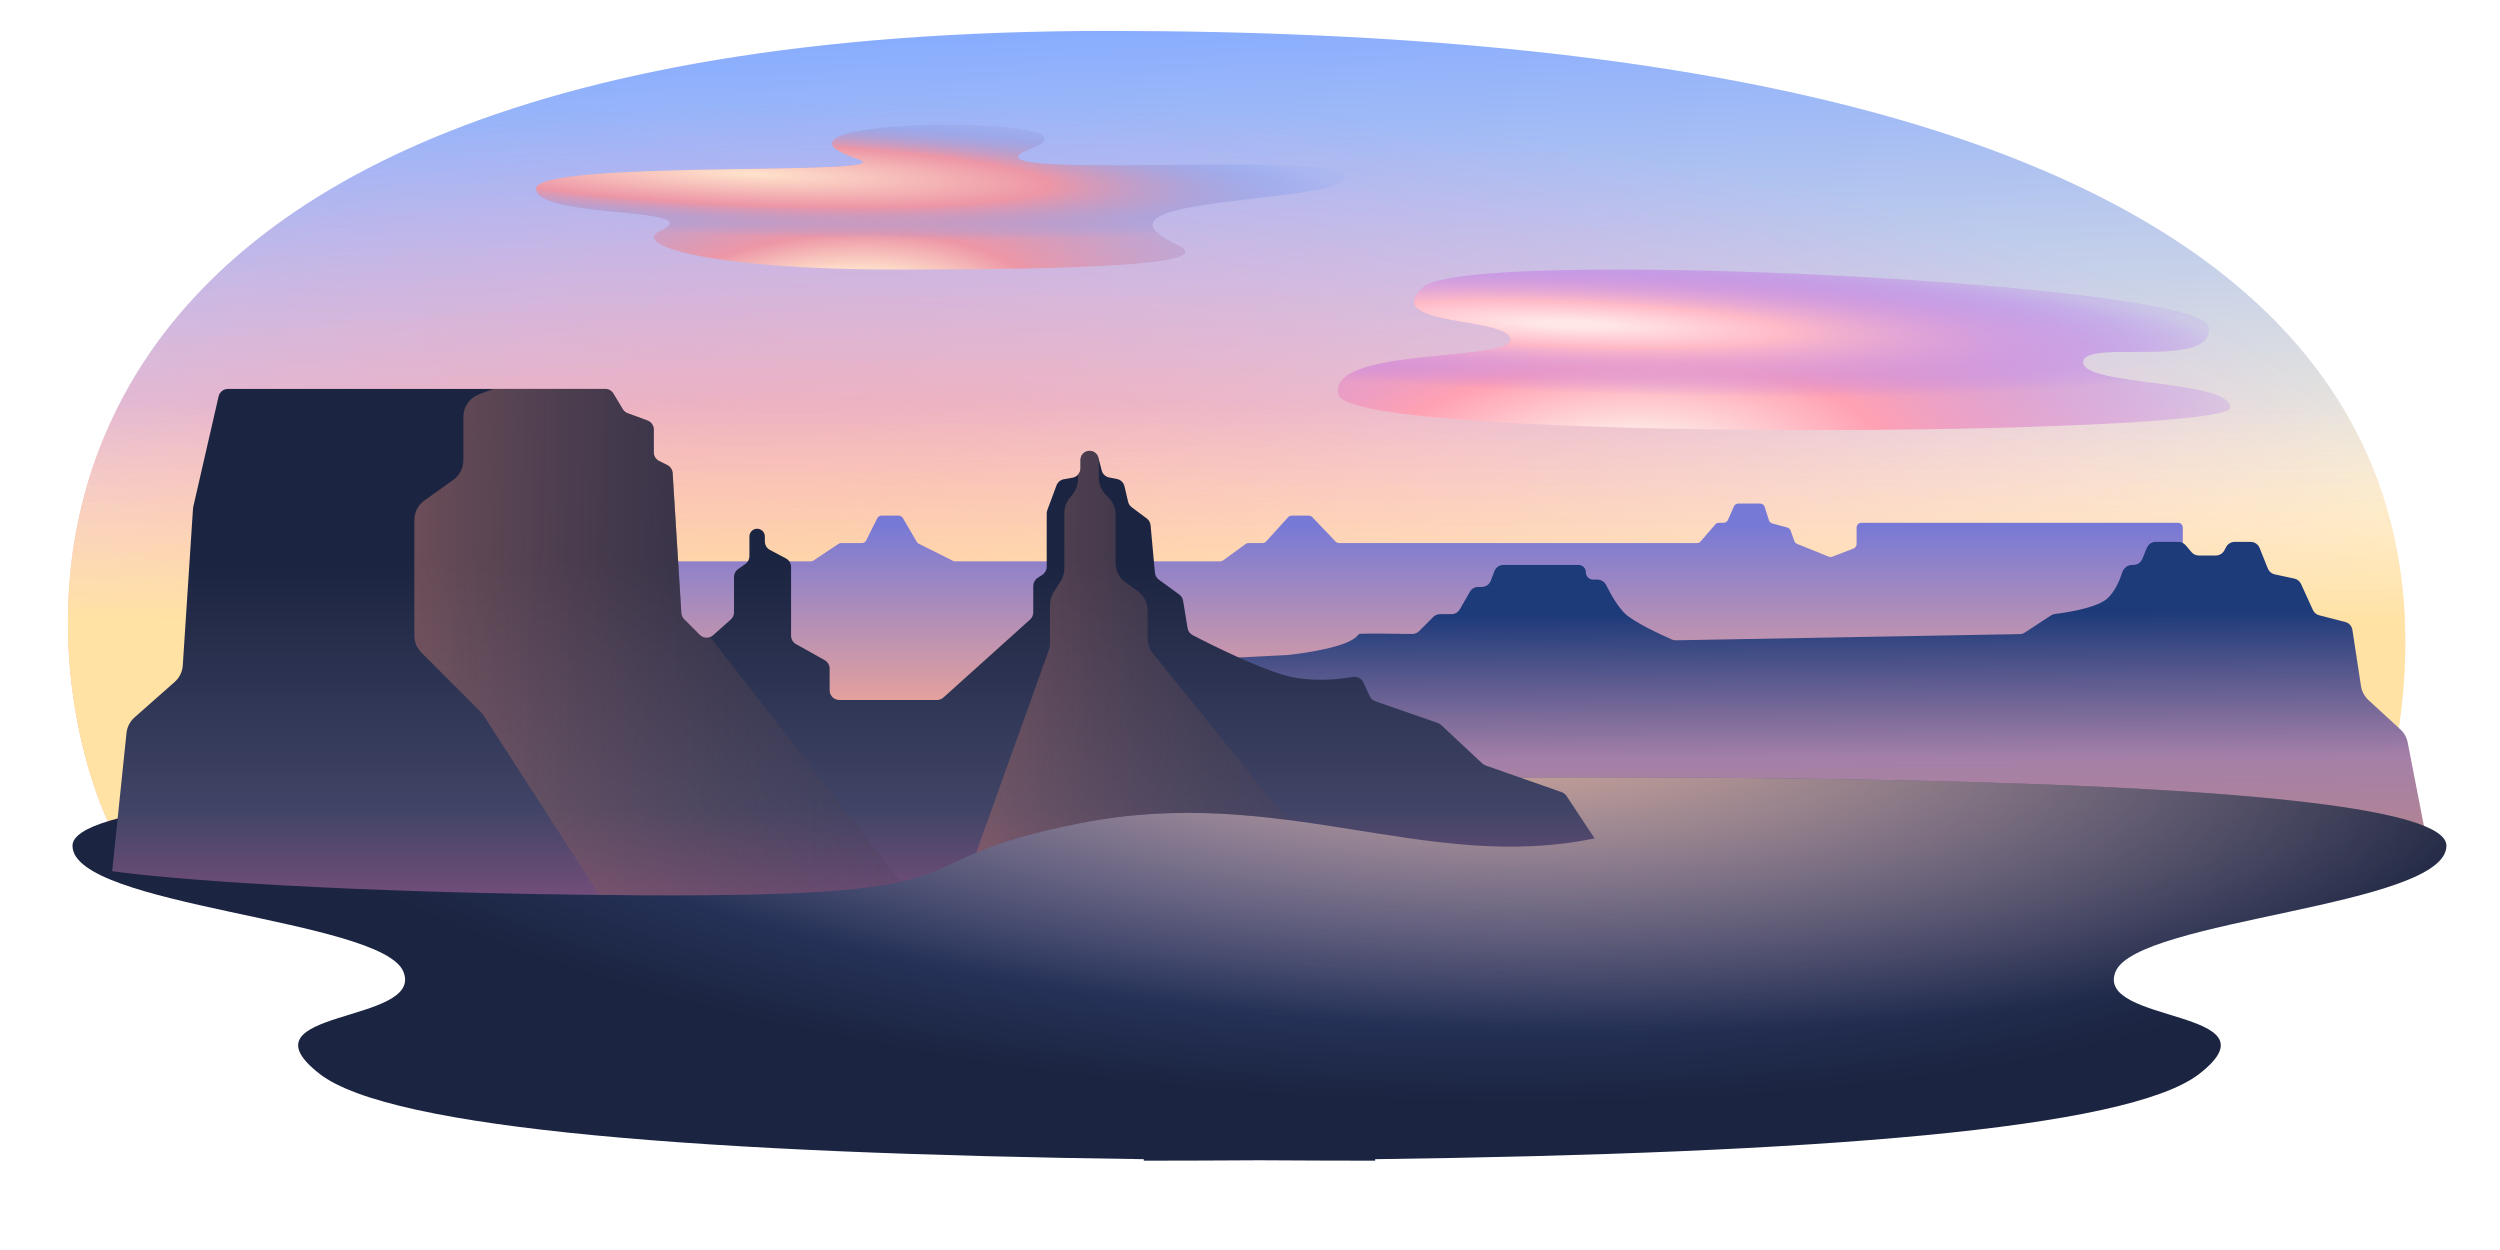
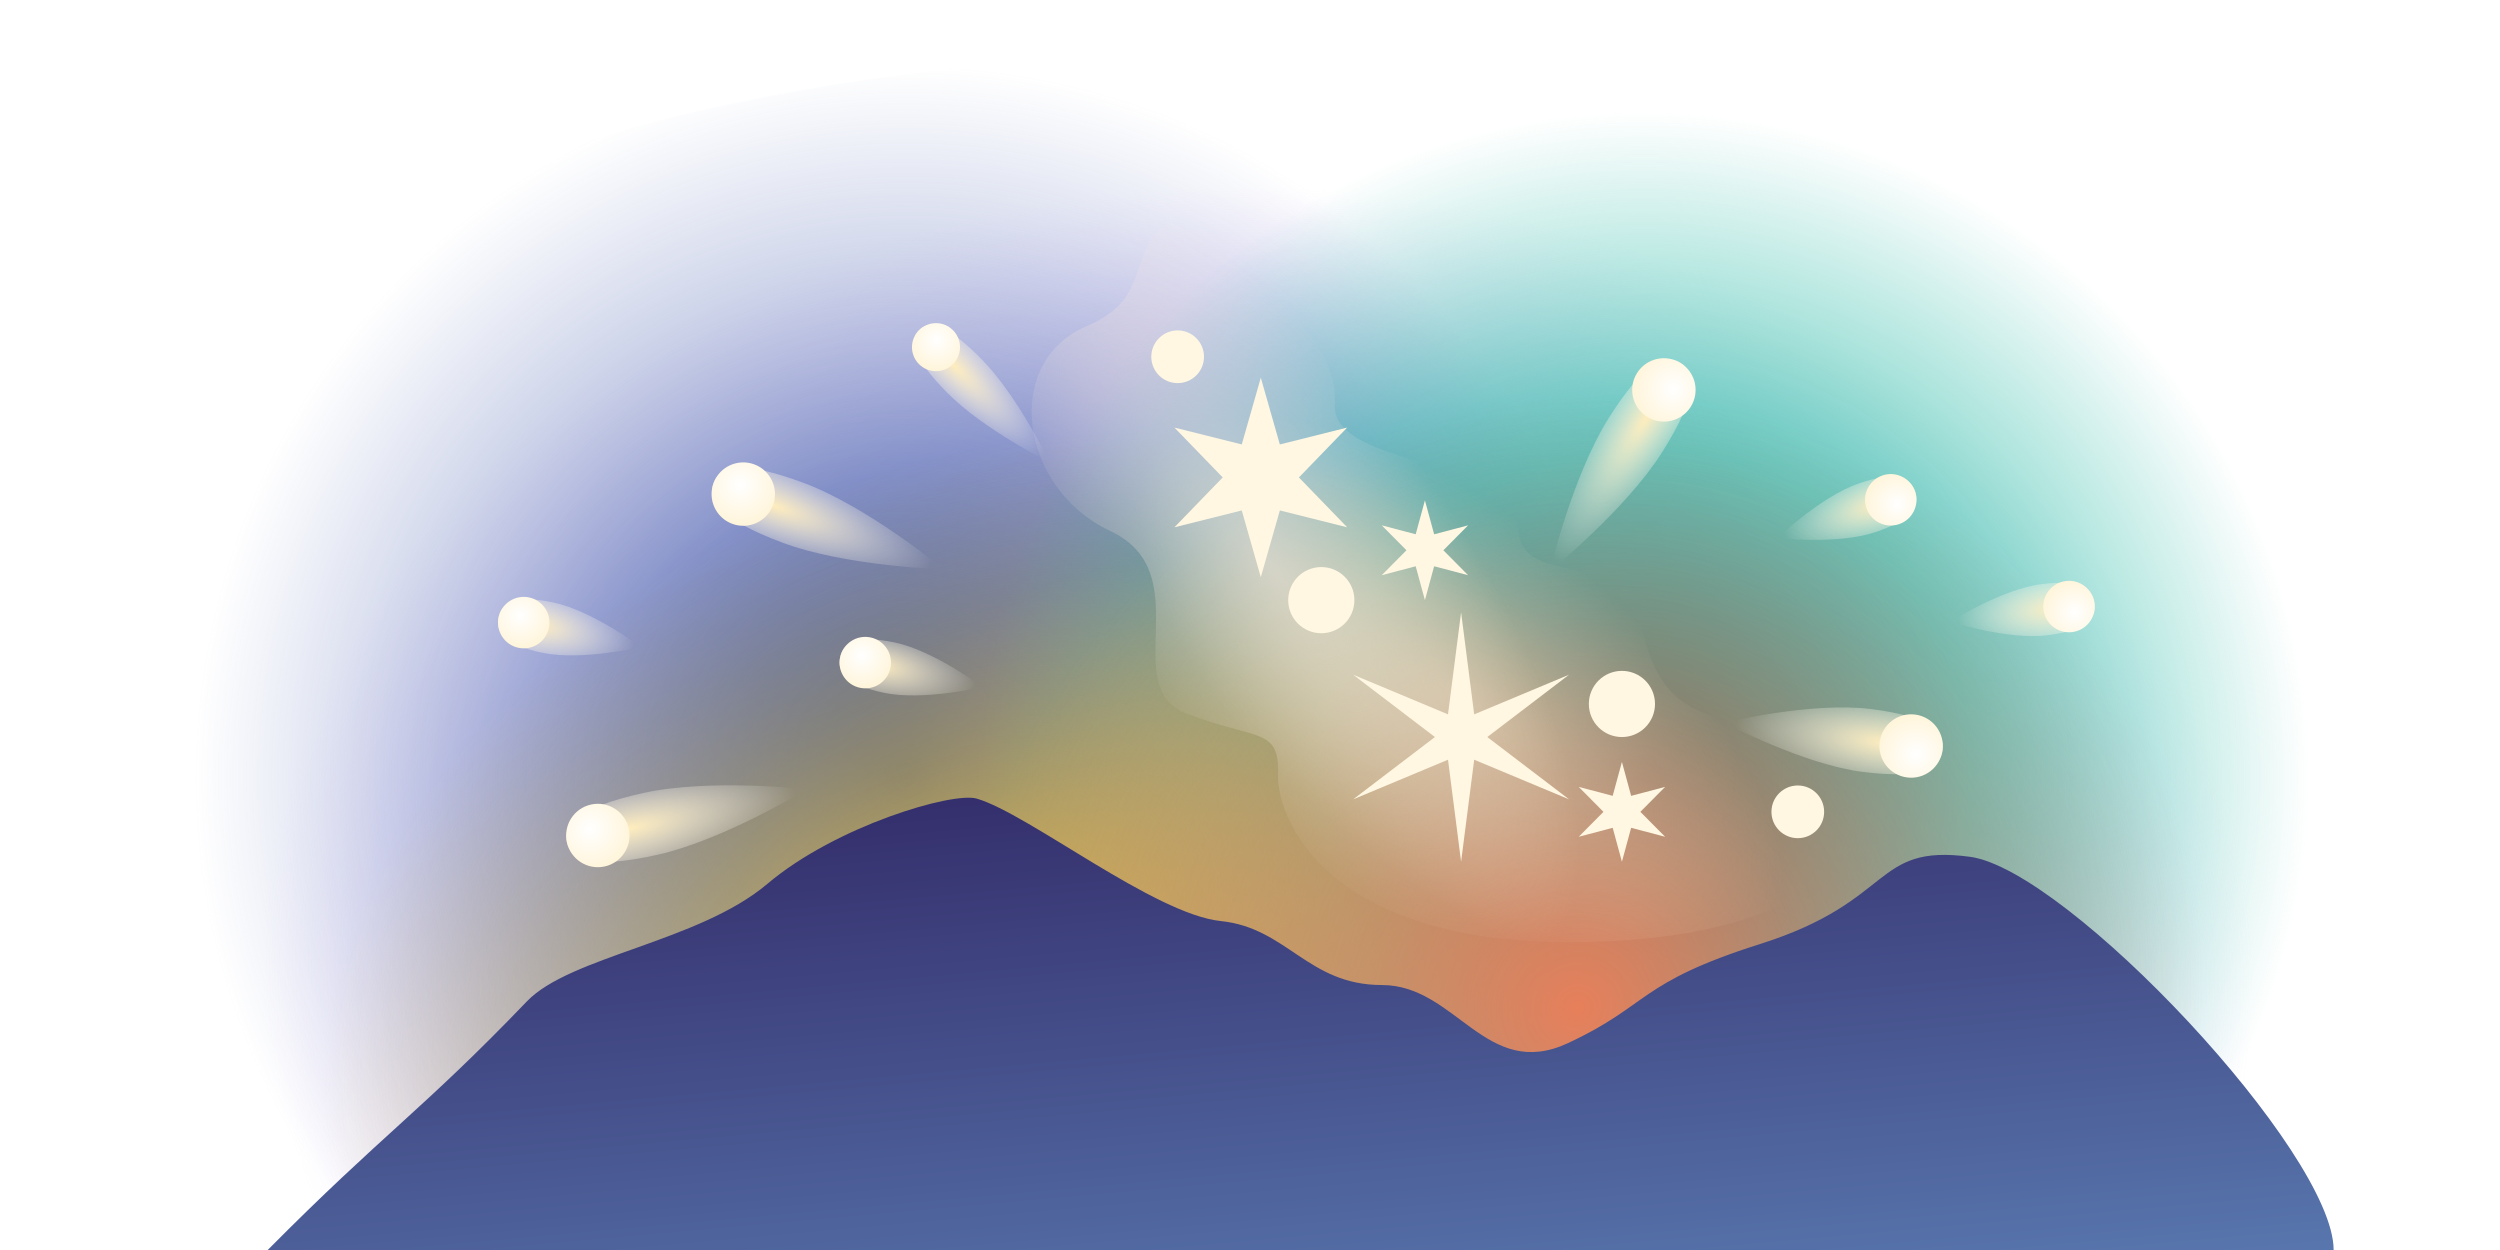
<svg xmlns="http://www.w3.org/2000/svg" viewBox="0 0 240 120" fill="none">
-   <path d="M106.32 2.968C-8.655 2.968 3.089 66.63 11.538 81.197L229.903 72.255C235.438 41.955 221.294 2.968 106.32 2.968Z" fill="url(#paint0_linear_10483_33411)" />
-   <path d="M106.32 2.968C-8.655 2.968 3.089 66.63 11.538 81.197L229.903 72.255C235.438 41.955 221.294 2.968 106.32 2.968Z" fill="url(#paint1_radial_10483_33411)" />
-   <path d="M106.32 2.968C-8.655 2.968 3.089 66.63 11.538 81.197L229.903 72.255C235.438 41.955 221.294 2.968 106.32 2.968Z" fill="url(#paint2_linear_10483_33411)" />
-   <path d="M51.462 18.154C51.27 15.275 87.406 16.957 82.361 15.275C70.109 11.189 107.605 10.934 98.994 14.254C90.382 17.573 128.944 14.27 129.136 16.957C129.328 19.644 102.663 18.672 113.07 23.528C117.189 25.45 103.454 25.878 85.882 25.878C68.31 25.878 60.483 23.528 63.362 22.184C68.407 19.83 51.654 21.033 51.462 18.154Z" fill="url(#paint3_radial_10483_33411)" />
-   <path d="M51.462 18.154C51.27 15.275 87.406 16.957 82.361 15.275C70.109 11.189 107.605 10.934 98.994 14.254C90.382 17.573 128.944 14.27 129.136 16.957C129.328 19.644 102.663 18.672 113.07 23.528C117.189 25.45 103.454 25.878 85.882 25.878C68.31 25.878 60.483 23.528 63.362 22.184C68.407 19.83 51.654 21.033 51.462 18.154Z" fill="url(#paint4_radial_10483_33411)" />
-   <path d="M212.031 31.359C211.339 27.129 141.114 23.717 136.682 27.538C132.249 31.359 144.852 30.403 144.99 32.586C145.129 34.77 127.262 33.269 128.509 37.908C129.755 42.547 214.107 41.865 214.107 39.136C214.107 36.407 199.979 37.089 199.979 34.77C199.979 32.45 212.722 35.588 212.031 31.359Z" fill="url(#paint5_radial_10483_33411)" />
-   <path d="M212.031 31.359C211.339 27.129 141.114 23.717 136.682 27.538C132.249 31.359 144.852 30.403 144.99 32.586C145.129 34.77 127.262 33.269 128.509 37.908C129.755 42.547 214.107 41.865 214.107 39.136C214.107 36.407 199.979 37.089 199.979 34.77C199.979 32.45 212.722 35.588 212.031 31.359Z" fill="url(#paint6_radial_10483_33411)" />
-   <path d="M77.835 53.891H54.936C54.681 53.891 54.474 54.098 54.474 54.353V71.658H209.549V50.648C209.549 50.393 209.342 50.187 209.087 50.187H178.695C178.44 50.187 178.233 50.393 178.233 50.648V52.23C178.233 52.422 178.115 52.593 177.937 52.661L175.894 53.442C175.785 53.484 175.665 53.483 175.556 53.439L172.522 52.212C172.4 52.162 172.305 52.064 172.26 51.94L171.896 50.93C171.844 50.788 171.727 50.68 171.581 50.641L170.138 50.252C169.987 50.211 169.867 50.096 169.819 49.947L169.408 48.663C169.347 48.472 169.169 48.342 168.968 48.342H166.876C166.693 48.342 166.527 48.45 166.454 48.618L165.885 49.911C165.811 50.079 165.645 50.187 165.462 50.187H165.016C164.881 50.187 164.754 50.245 164.666 50.347L163.266 51.974C163.178 52.076 163.051 52.134 162.916 52.134H128.551C128.425 52.134 128.305 52.083 128.218 51.991L125.975 49.642C125.888 49.55 125.767 49.499 125.641 49.499H124.007C123.877 49.499 123.753 49.554 123.665 49.65L121.544 51.983C121.457 52.079 121.333 52.134 121.203 52.134H119.854C119.757 52.134 119.662 52.165 119.583 52.223L117.409 53.803C117.331 53.861 117.236 53.891 117.138 53.891H91.7C91.629 53.891 91.558 53.875 91.494 53.843L88.2 52.196C88.12 52.156 88.053 52.093 88.008 52.016L86.674 49.728C86.591 49.586 86.439 49.499 86.275 49.499H84.629C84.454 49.499 84.294 49.598 84.216 49.754L83.153 51.879C83.075 52.035 82.915 52.134 82.741 52.134H80.75C80.659 52.134 80.57 52.161 80.494 52.212L78.091 53.814C78.015 53.864 77.926 53.891 77.835 53.891Z" fill="url(#paint7_linear_10483_33411)" />
-   <path d="M123.585 62.88L110.686 63.539C110.195 63.564 109.81 63.969 109.81 64.461L109.809 79.537H232.745L231.139 71.281C231.045 70.797 230.799 70.356 230.436 70.023L227.375 67.208C226.988 66.853 226.735 66.377 226.655 65.859L225.83 60.466C225.774 60.101 225.505 59.804 225.147 59.712L222.646 59.069C222.376 58.999 222.151 58.811 222.036 58.557L220.902 56.064C220.781 55.798 220.541 55.605 220.256 55.543L218.376 55.141C218.075 55.076 217.826 54.866 217.712 54.581L216.92 52.601C216.78 52.251 216.441 52.021 216.063 52.021H214.525C214.185 52.021 213.873 52.208 213.712 52.507L213.531 52.843C213.37 53.142 213.058 53.328 212.718 53.328H211.084C210.812 53.328 210.555 53.209 210.379 53.001L209.826 52.348C209.651 52.141 209.393 52.021 209.122 52.021H206.952C206.577 52.021 206.24 52.248 206.098 52.595L205.662 53.66C205.52 54.007 205.183 54.233 204.808 54.233H204.683C204.24 54.233 203.861 54.549 203.727 54.972C203.477 55.761 203.015 56.804 202.311 57.45C201.396 58.289 198.724 58.772 197.306 58.934C197.159 58.951 197.017 59.001 196.893 59.083L194.389 60.723C194.244 60.818 194.074 60.87 193.9 60.874L160.883 61.469C160.753 61.471 160.624 61.446 160.504 61.394C159.266 60.853 156.902 59.724 156.06 58.959C155.348 58.311 154.632 57.056 154.204 56.189C154.042 55.859 153.711 55.641 153.344 55.641H152.943C152.555 55.641 152.24 55.326 152.24 54.937C152.24 54.548 151.925 54.233 151.536 54.233H144.329C143.946 54.233 143.603 54.47 143.467 54.828L143.115 55.75C142.979 56.108 142.636 56.344 142.253 56.344H141.914C141.584 56.344 141.279 56.521 141.114 56.806L140.139 58.497C139.974 58.783 139.669 58.959 139.34 58.959H138.244C137.999 58.959 137.765 59.056 137.591 59.229L136.229 60.591C136.052 60.769 135.81 60.866 135.56 60.862C133.885 60.833 131.218 60.802 130.567 60.847C130.468 60.854 130.402 60.916 130.342 60.995C129.541 62.046 125.552 62.686 123.585 62.88Z" fill="url(#paint8_linear_10483_33411)" />
-   <path d="M120.906 74.904C151.512 74.415 234.857 73.76 234.857 81.191C234.852 87.049 205.192 88.212 203.095 93.271C201.004 98.328 219.166 96.843 211.131 103.092C204.251 108.441 174.08 110.731 132.012 111.282V111.426C128.24 111.426 124.535 111.407 120.906 111.386C117.278 111.407 113.574 111.426 109.805 111.426V111.282C67.736 110.731 37.566 108.441 30.685 103.092C22.651 96.843 40.813 98.328 38.721 93.271C36.625 88.212 6.965 87.049 6.959 81.191C6.959 73.76 90.296 74.415 120.906 74.904Z" fill="url(#paint9_radial_10483_33411)" />
-   <path d="M120.906 74.904C151.512 74.415 234.857 73.76 234.857 81.191C234.852 87.049 205.192 88.212 203.095 93.271C201.004 98.328 219.166 96.843 211.131 103.092C204.251 108.441 174.08 110.731 132.012 111.282V111.426C128.24 111.426 124.535 111.407 120.906 111.386C117.278 111.407 113.574 111.426 109.805 111.426V111.282C67.736 110.731 37.566 108.441 30.685 103.092C22.651 96.843 40.813 98.328 38.721 93.271C36.625 88.212 6.965 87.049 6.959 81.191C6.959 73.76 90.296 74.415 120.906 74.904Z" fill="url(#paint10_radial_10483_33411)" />
-   <path d="M58.095 37.335H21.886C21.456 37.335 21.083 37.632 20.986 38.052L18.576 48.557C18.548 48.677 18.53 48.8 18.522 48.923L17.546 63.884C17.507 64.492 17.228 65.06 16.771 65.464L12.912 68.874C12.478 69.257 12.204 69.789 12.144 70.365L10.768 83.633C15.595 84.333 32.471 85.775 61.354 85.942C97.457 86.152 84.443 82.794 103.725 79.016C123.007 75.237 136.918 83.843 153.081 80.485L150.383 76.409C150.272 76.242 150.109 76.115 149.919 76.048L142.623 73.488C142.502 73.446 142.392 73.379 142.298 73.291L138.356 69.603C138.262 69.515 138.15 69.448 138.028 69.405L132.039 67.325C131.802 67.243 131.609 67.068 131.504 66.84L130.898 65.528C130.712 65.125 130.267 64.913 129.83 64.99C128.289 65.263 125.643 65.476 123.351 64.834C120.798 64.119 116.612 62.079 114.486 60.967C114.231 60.833 114.055 60.587 114.008 60.303L113.579 57.675C113.54 57.435 113.409 57.221 113.213 57.078L111.248 55.645C111.034 55.489 110.898 55.248 110.873 54.983L110.456 50.428C110.432 50.167 110.298 49.929 110.089 49.773L108.645 48.695C108.47 48.565 108.348 48.378 108.298 48.167L107.948 46.678C107.865 46.325 107.583 46.054 107.227 45.984L106.478 45.836C106.13 45.767 105.852 45.506 105.763 45.162L105.445 43.935C105.345 43.549 104.997 43.28 104.599 43.28C104.116 43.28 103.725 43.672 103.725 44.154V44.95C103.725 45.398 103.404 45.781 102.963 45.859L102.131 46.006C101.809 46.063 101.541 46.287 101.427 46.594L100.542 48.974C100.503 49.077 100.484 49.186 100.484 49.296V54.407C100.484 54.718 100.327 55.008 100.067 55.179L99.61 55.478C99.35 55.648 99.193 55.939 99.193 56.25V58.789C99.193 59.05 99.082 59.3 98.888 59.475L90.571 66.96C90.402 67.112 90.182 67.197 89.954 67.197H80.569C80.059 67.197 79.646 66.783 79.646 66.274V64.184C79.646 63.849 79.465 63.541 79.174 63.378L76.415 61.834C76.124 61.67 75.943 61.362 75.943 61.028V54.425C75.943 54.083 75.754 53.769 75.452 53.609L73.917 52.796C73.615 52.636 73.426 52.322 73.426 51.98V51.499C73.426 51.09 73.094 50.759 72.686 50.759C72.277 50.759 71.945 51.09 71.945 51.499V53.388C71.945 53.689 71.798 53.972 71.551 54.144L70.858 54.63C70.611 54.803 70.464 55.085 70.464 55.386V58.785C70.464 59.049 70.351 59.3 70.154 59.475L68.449 60.991C68.084 61.316 67.529 61.3 67.183 60.954L65.676 59.447C65.517 59.288 65.421 59.076 65.408 58.851L64.574 45.418C64.553 45.09 64.359 44.797 64.065 44.65L63.274 44.254C62.961 44.098 62.764 43.778 62.764 43.428V41.237C62.764 40.85 62.523 40.504 62.16 40.37L60.255 39.669C60.058 39.596 59.891 39.458 59.783 39.277L58.886 37.783C58.719 37.505 58.419 37.335 58.095 37.335Z" fill="url(#paint11_linear_10483_33411)" />
-   <path d="M58.093 37.333C58.417 37.333 58.719 37.506 58.886 37.784L59.783 39.276C59.891 39.456 60.059 39.595 60.256 39.668L62.158 40.371C62.521 40.505 62.762 40.85 62.762 41.236V43.427C62.762 43.776 62.959 44.1 63.272 44.256L64.065 44.648C64.359 44.796 64.554 45.091 64.574 45.419L65.408 58.851C65.422 59.075 65.516 59.287 65.674 59.446L67.184 60.956C67.451 61.221 67.839 61.285 68.171 61.154L86.439 84.636C82.52 85.511 75.955 86.028 61.352 85.944C60.053 85.936 58.779 85.906 57.529 85.894L46.415 68.681C46.326 68.544 46.219 68.418 46.104 68.302L40.452 62.646C40.019 62.213 39.776 61.626 39.776 61.014V49.926C39.776 49.181 40.134 48.48 40.74 48.047L43.517 46.064C44.123 45.63 44.486 44.929 44.486 44.184V40.02C44.486 39.058 45.081 38.194 45.982 37.856L47.379 37.333H58.093Z" fill="url(#paint12_linear_10483_33411)" />
-   <path d="M104.598 43.281C104.996 43.281 105.346 43.549 105.446 43.935L105.486 44.088V45.864C105.486 46.465 105.721 47.042 106.14 47.473L106.437 47.779C106.856 48.21 107.09 48.788 107.091 49.388V54.04C107.091 54.787 107.455 55.486 108.064 55.919L109.2 56.726C109.81 57.159 110.174 57.862 110.174 58.61V61.287C110.174 61.815 110.352 62.328 110.683 62.739L123.587 78.712C117.455 77.927 110.968 77.595 103.724 79.014C98.633 80.012 95.796 80.986 93.709 81.867L100.663 62.482C100.753 62.232 100.799 61.968 100.799 61.702V58.087C100.799 57.651 100.922 57.221 101.155 56.852L101.822 55.797C102.055 55.429 102.182 54.999 102.182 54.563V49.253C102.183 48.734 102.357 48.231 102.678 47.824L102.989 47.432C103.311 47.025 103.485 46.518 103.485 45.999V45.562C103.632 45.397 103.724 45.183 103.724 44.949V44.155C103.724 43.673 104.116 43.281 104.598 43.281Z" fill="url(#paint13_linear_10483_33411)" />
+   <path fill-rule="evenodd" clip-rule="evenodd" d="M233.863 110.802L29.4 117.148C-28.469 32.221 44.535 3.59 130.231 4.953C199.692 4.953 251.3 44.021 233.863 110.802Z" fill="url(#paint0_radial_6937_3499)" />
+   <path fill-rule="evenodd" clip-rule="evenodd" d="M233.863 110.802L29.4 117.148C-28.469 32.221 44.535 3.59 130.231 4.953C199.692 4.953 251.3 44.021 233.863 110.802Z" fill="url(#paint1_radial_6937_3499)" />
+   <path fill-rule="evenodd" clip-rule="evenodd" d="M233.863 110.802L29.4 117.148C-28.469 32.221 44.535 3.59 130.231 4.953C199.692 4.953 251.3 44.021 233.863 110.802Z" fill="url(#paint2_radial_6937_3499)" />
+   <path fill-rule="evenodd" clip-rule="evenodd" d="M233.863 110.802L29.4 117.148C-28.469 32.221 44.535 3.59 130.231 4.953C199.692 4.953 251.3 44.021 233.863 110.802Z" fill="url(#paint3_radial_6937_3499)" />
+   <path fill-rule="evenodd" clip-rule="evenodd" d="M233.863 110.802L29.4 117.148C-28.469 32.221 44.535 3.59 130.231 4.953C199.692 4.953 251.3 44.021 233.863 110.802Z" fill="url(#paint4_radial_6937_3499)" />
+   <path d="M145.768 50.076C145.319 57.071 155.758 51.853 157.623 60.3C159.487 68.746 164.023 69.105 172.071 69.91C182.132 70.916 184.417 88.26 156.173 90.254C128.004 92.242 122.55 78.882 122.691 74.344C122.832 69.805 120.694 71.092 113.942 68.516C107.19 65.939 115.224 55.017 106.562 50.962C97.899 46.907 96.121 34.778 104.366 31.281C110.02 28.882 108.405 25.359 111.108 22.288C113.811 19.217 123.275 19.379 122.82 24.909C122.365 30.439 128.528 32.828 128.143 38.817C127.747 44.986 146.152 44.087 145.768 50.076Z" fill="url(#paint5_radial_6937_3499)" />
+   <path d="M145.768 50.076C145.319 57.071 155.758 51.853 157.623 60.3C159.487 68.746 164.023 69.105 172.071 69.91C182.132 70.916 184.417 88.26 156.173 90.254C128.004 92.242 122.55 78.882 122.691 74.344C122.832 69.805 120.694 71.092 113.942 68.516C107.19 65.939 115.224 55.017 106.562 50.962C97.899 46.907 96.121 34.778 104.366 31.281C110.02 28.882 108.405 25.359 111.108 22.288C113.811 19.217 123.275 19.379 122.82 24.909C122.365 30.439 128.528 32.828 128.143 38.817C127.747 44.986 146.152 44.087 145.768 50.076Z" fill="url(#paint6_radial_6937_3499)" />
+   <path d="M121.037 36.26L122.866 42.667L129.329 41.047L124.695 45.834L129.329 50.622L122.866 49.002L121.037 55.409L119.209 49.002L112.745 50.622L117.38 45.834L112.745 41.047L119.209 42.667L121.037 36.26Z" fill="#FFF7E2" />
+   <path d="M140.265 58.785L141.522 68.578L150.631 64.77L142.779 70.755L150.631 76.739L141.522 72.931L140.265 82.724L139.008 72.931L129.899 76.739L137.752 70.755L129.899 64.77L139.008 68.578L140.265 58.785Z" fill="#FFF7E2" />
+   <path d="M136.792 48.038L137.677 51.292L140.938 50.432L138.563 52.826L140.938 55.221L137.677 54.361L136.792 57.615L135.906 54.361L132.645 55.221L135.02 52.826L132.645 50.432L135.906 51.292L136.792 48.038Z" fill="#FFF7E2" />
+   <path d="M155.704 73.147L156.589 76.402L159.851 75.542L157.475 77.936L159.851 80.33L156.589 79.47L155.704 82.725L154.818 79.47L151.557 80.33L153.932 77.936L151.557 75.542L154.818 76.402L155.704 73.147Z" fill="#FFF7E2" />
+   <path d="M158.88 67.58C158.88 69.334 157.458 70.756 155.704 70.756C153.95 70.756 152.528 69.334 152.528 67.58C152.528 65.826 153.95 64.404 155.704 64.404C157.458 64.404 158.88 65.826 158.88 67.58Z" fill="#FFF7E2" />
+   <path d="M175.117 77.936C175.117 79.333 173.985 80.465 172.588 80.465C171.191 80.465 170.059 79.333 170.059 77.936C170.059 76.539 171.191 75.407 172.588 75.407C173.985 75.407 175.117 76.539 175.117 77.936Z" fill="#FFF7E2" />
+   <path d="M115.584 34.25C115.584 35.647 114.452 36.779 113.055 36.779C111.658 36.779 110.525 35.647 110.525 34.25C110.525 32.853 111.658 31.721 113.055 31.721C114.452 31.721 115.584 32.853 115.584 34.25Z" fill="#FFF7E2" />
+   <path d="M130.021 57.615C130.021 59.369 128.599 60.791 126.844 60.791C125.09 60.791 123.668 59.369 123.668 57.615C123.668 55.861 125.09 54.439 126.844 54.439C128.599 54.439 130.021 55.861 130.021 57.615Z" fill="#FFF7E2" />
+   <path d="M90.616 54.661C90.616 54.661 81.202 54.38 75.096 52.089C68.99 49.797 67.913 47.938 68.504 46.364C69.094 44.791 71.129 44.098 77.235 46.389C83.341 48.681 90.616 54.661 90.616 54.661Z" fill="url(#paint7_radial_6937_3499)" />
+   <path d="M74.203 48.503C73.612 50.076 71.858 50.873 70.284 50.283C68.711 49.692 67.913 47.938 68.504 46.364C69.094 44.79 70.849 43.993 72.423 44.584C73.996 45.174 74.793 46.929 74.203 48.503Z" fill="url(#paint8_radial_6937_3499)" />
+   <path d="M100.803 44.426C100.803 44.426 94.419 41.237 90.949 37.719C87.478 34.202 87.329 32.58 88.236 31.686C89.143 30.791 90.762 30.963 94.232 34.481C97.703 37.999 100.803 44.426 100.803 44.426Z" fill="url(#paint9_radial_6937_3499)" />
+   <path d="M91.475 34.969C90.568 35.864 89.108 35.854 88.214 34.947C87.32 34.04 87.329 32.58 88.236 31.686C89.143 30.791 90.603 30.801 91.497 31.708C92.392 32.615 92.382 34.075 91.475 34.969Z" fill="url(#paint10_radial_6937_3499)" />
+   <path d="M148.775 54.843C148.775 54.843 150.947 45.68 154.421 40.16C157.895 34.641 159.933 33.96 161.355 34.856C162.778 35.751 163.046 37.883 159.572 43.402C156.098 48.922 148.775 54.843 148.775 54.843Z" fill="url(#paint11_radial_6937_3499)" />
+   <path d="M158.113 40.007C156.69 39.112 156.263 37.233 157.158 35.81C158.054 34.388 159.933 33.96 161.355 34.856C162.778 35.751 163.205 37.63 162.31 39.053C161.415 40.475 159.536 40.903 158.113 40.007Z" fill="url(#paint12_radial_6937_3499)" />
+   <path d="M165.551 69.378C165.551 69.378 173.829 67.346 179.611 68.068C185.393 68.79 186.697 70.326 186.488 71.994C186.28 73.662 184.638 74.83 178.856 74.108C173.075 73.385 165.551 69.378 165.551 69.378Z" fill="url(#paint13_radial_6937_3499)" />
+   <path d="M180.448 71.24C180.657 69.572 182.178 68.389 183.846 68.597C185.513 68.805 186.697 70.326 186.488 71.994C186.28 73.662 184.759 74.846 183.091 74.637C181.423 74.429 180.24 72.908 180.448 71.24Z" fill="url(#paint14_radial_6937_3499)" />
+   <path d="M77.481 75.767C77.481 75.767 69.436 80.663 63.068 82.07C56.7 83.478 54.784 82.506 54.421 80.865C54.058 79.224 55.386 77.535 61.754 76.127C68.122 74.719 77.481 75.767 77.481 75.767Z" fill="url(#paint15_radial_6937_3499)" />
+   <path d="M60.365 79.551C60.727 81.192 59.691 82.817 58.05 83.18C56.408 83.543 54.784 82.506 54.421 80.865C54.058 79.224 55.095 77.599 56.736 77.236C58.377 76.874 60.002 77.91 60.365 79.551Z" fill="url(#paint16_radial_6937_3499)" />
+   <path d="M94.313 65.955C94.313 65.955 88.653 67.299 84.879 66.513C81.105 65.726 80.37 64.443 80.648 63.108C80.926 61.772 82.113 60.89 85.887 61.676C89.66 62.462 94.313 65.955 94.313 65.955Z" fill="url(#paint17_radial_6937_3499)" />
+   <path d="M85.485 64.116C85.206 65.451 83.898 66.308 82.562 66.03C81.227 65.752 80.37 64.443 80.648 63.108C80.926 61.772 82.235 60.915 83.57 61.193C84.906 61.472 85.763 62.78 85.485 64.116Z" fill="url(#paint18_radial_6937_3499)" />
+   <path d="M61.526 62.114C61.526 62.114 55.865 63.458 52.092 62.671C48.318 61.885 47.583 60.602 47.861 59.267C48.139 57.931 49.326 57.048 53.1 57.835C56.873 58.621 61.526 62.114 61.526 62.114Z" fill="url(#paint19_radial_6937_3499)" />
+   <path d="M52.697 60.274C52.419 61.61 51.111 62.467 49.775 62.189C48.44 61.91 47.583 60.602 47.861 59.267C48.139 57.931 49.447 57.074 50.783 57.352C52.119 57.63 52.976 58.939 52.697 60.274Z" fill="url(#paint20_radial_6937_3499)" />
+   <path d="M187.231 59.685C187.231 59.685 192.143 56.568 195.967 56.079C199.79 55.591 200.904 56.563 201.077 57.917C201.25 59.27 200.416 60.492 196.593 60.98C192.769 61.468 187.231 59.685 187.231 59.685Z" fill="url(#paint21_radial_6937_3499)" />
+   <path d="M196.176 58.543C196.004 57.189 196.961 55.952 198.314 55.779C199.667 55.607 200.904 56.563 201.077 57.917C201.25 59.27 200.293 60.507 198.94 60.68C197.586 60.853 196.349 59.896 196.176 58.543Z" fill="url(#paint22_radial_6937_3499)" />
+   <path d="M170.629 51.657C170.629 51.657 174.829 47.631 178.481 46.398C182.133 45.164 183.417 45.898 183.854 47.19C184.29 48.483 183.714 49.845 180.062 51.078C176.41 52.312 170.629 51.657 170.629 51.657Z" fill="url(#paint23_radial_6937_3499)" />
+   <path d="M179.173 48.771C178.736 47.479 179.43 46.077 180.723 45.641C182.015 45.204 183.417 45.898 183.854 47.19C184.29 48.483 183.596 49.885 182.304 50.321C181.011 50.758 179.609 50.064 179.173 48.771Z" fill="url(#paint24_radial_6937_3499)" />
+   <path d="M25.698 120H224.029C224.029 110.669 198.487 83.498 189.103 82.25C179.718 81.002 182.003 86.502 168.985 90.62C157.198 94.348 158.373 96.493 150.515 100.145C142.658 103.797 139.789 94.563 132.668 94.563C125.547 94.563 123.583 89.08 117.198 88.422C110.814 87.764 98.736 78.121 93.77 76.667C91.468 75.993 80.257 79.274 73.67 84.848C67.083 90.421 54.744 91.794 50.584 96.129C40.564 106.57 36.797 108.808 25.698 120Z" fill="url(#paint25_linear_6937_3499)" />
  <defs>
-     <linearGradient id="paint0_linear_10483_33411" x1="78.922" y1="2.968" x2="81.35" y2="60.829" gradientUnits="userSpaceOnUse">
-       <stop stop-color="#86ABFF" />
-       <stop offset="0.913" stop-color="#FEF1D5" />
-     </linearGradient>
-     <radialGradient id="paint1_radial_10483_33411" cx="0" cy="0" r="1" gradientUnits="userSpaceOnUse" gradientTransform="translate(67.6392 64.0124) rotate(-2.30679) scale(167.881 54.3974)">
-       <stop stop-color="#FF9F73" />
-       <stop offset="1" stop-color="#FF7DE1" stop-opacity="0" />
+     <radialGradient id="paint0_radial_6937_3499" cx="0" cy="0" r="1" gradientUnits="userSpaceOnUse" gradientTransform="translate(120.631 93.0038) rotate(-179.6) scale(99.8644 78.1989)">
+       <stop stop-color="#FAAC7B" />
+       <stop offset="0.51" stop-color="#6377BD" stop-opacity="0.7" />
+       <stop offset="0.958" stop-color="#E4BBFD" stop-opacity="0" />
    </radialGradient>
-     <linearGradient id="paint2_linear_10483_33411" x1="126.923" y1="59.563" x2="126.923" y2="38.794" gradientUnits="userSpaceOnUse">
-       <stop stop-color="#FFE2A4" />
-       <stop offset="1" stop-color="#FEF1D5" stop-opacity="0" />
-     </linearGradient>
-     <radialGradient id="paint3_radial_10483_33411" cx="0" cy="0" r="1" gradientTransform="matrix(58.3501 -4.69481 2.01314 24.066 80.3014 30.5729)" gradientUnits="userSpaceOnUse">
-       <stop offset="0.184" stop-color="#FFE3CC" />
-       <stop offset="0.334" stop-color="#ED96A6" />
-       <stop offset="1" stop-color="#6CA2FE" stop-opacity="0" />
+     <radialGradient id="paint1_radial_6937_3499" cx="0" cy="0" r="1" gradientUnits="userSpaceOnUse" gradientTransform="translate(87.1471 74.7596) rotate(-137.911) scale(68.3443 68.2053)">
+       <stop stop-color="#2D499C" />
+       <stop offset="1" stop-color="#6377BE" stop-opacity="0" />
    </radialGradient>
-     <radialGradient id="paint4_radial_10483_33411" cx="0" cy="0" r="1" gradientTransform="matrix(57.2779 2.22989 -0.240452 5.94071 71.8592 16.6925)" gradientUnits="userSpaceOnUse">
-       <stop stop-color="#FFE3CC" />
-       <stop offset="0.505" stop-color="#ED96A6" />
-       <stop offset="1" stop-color="#6CA2FE" stop-opacity="0" />
+     <radialGradient id="paint2_radial_6937_3499" cx="0" cy="0" r="1" gradientUnits="userSpaceOnUse" gradientTransform="translate(157.626 74.5135) rotate(-55.3351) scale(64.0175 63.572)">
+       <stop stop-color="#287C78" />
+       <stop offset="0.495" stop-color="#27B9A5" stop-opacity="0.7" />
+       <stop offset="1" stop-color="#27B9A5" stop-opacity="0" />
    </radialGradient>
-     <radialGradient id="paint5_radial_10483_33411" cx="0" cy="0" r="1" gradientTransform="matrix(68.0027 -2.20194 0.816033 24.4592 156.597 43.4907)" gradientUnits="userSpaceOnUse">
-       <stop offset="0.073" stop-color="#FEEAE6" />
-       <stop offset="0.349" stop-color="#FFA1B3" />
-       <stop offset="1" stop-color="#9C6CFE" stop-opacity="0" />
+     <radialGradient id="paint3_radial_6937_3499" cx="0" cy="0" r="1" gradientUnits="userSpaceOnUse" gradientTransform="translate(91.6841 91.2438) rotate(152.868) scale(64.3103 45.21)">
+       <stop stop-color="#F8C935" stop-opacity="0.8" />
+       <stop offset="1" stop-color="#F8C935" stop-opacity="0" />
    </radialGradient>
-     <radialGradient id="paint6_radial_10483_33411" cx="0" cy="0" r="1" gradientTransform="matrix(63.1657 2.4702 -0.265169 6.58091 150.942 31.1133)" gradientUnits="userSpaceOnUse">
-       <stop offset="0.053" stop-color="#FFE7E5" />
-       <stop offset="0.322" stop-color="#FFBAC7" />
-       <stop offset="1" stop-color="#9C6CFE" stop-opacity="0" />
+     <radialGradient id="paint4_radial_6937_3499" cx="0" cy="0" r="1" gradientUnits="userSpaceOnUse" gradientTransform="translate(151.265 96.8534) rotate(151.495) scale(60.6246 58.1147)">
+       <stop stop-color="#F97B53" stop-opacity="0.9" />
+       <stop offset="1" stop-color="#F97B53" stop-opacity="0" />
    </radialGradient>
-     <linearGradient id="paint7_linear_10483_33411" x1="122.959" y1="50.335" x2="122.959" y2="69.56" gradientUnits="userSpaceOnUse">
-       <stop stop-color="#7779D6" />
-       <stop offset="1" stop-color="#F3A695" />
-     </linearGradient>
-     <linearGradient id="paint8_linear_10483_33411" x1="181.311" y1="58.815" x2="181.442" y2="86.101" gradientUnits="userSpaceOnUse">
-       <stop stop-color="#1D3A79" />
-       <stop offset="0.514" stop-color="#A480A8" />
-       <stop offset="1" stop-color="#BD8683" />
-     </linearGradient>
-     <radialGradient id="paint9_radial_10483_33411" cx="0" cy="0" r="1" gradientTransform="matrix(111.567 7.78513 -3.38067 35.1513 126.109 70.1623)" gradientUnits="userSpaceOnUse">
-       <stop stop-color="#465DA6" />
-       <stop offset="1" stop-color="#1B2440" />
+     <radialGradient id="paint5_radial_6937_3499" cx="0" cy="0" r="1" gradientUnits="userSpaceOnUse" gradientTransform="translate(140.362 67.2277) rotate(39.4725) scale(37.6927 17.0354)">
+       <stop stop-color="#FFE4C5" stop-opacity="0.5" />
+       <stop offset="1" stop-color="#FFE4C5" stop-opacity="0" />
    </radialGradient>
-     <radialGradient id="paint10_radial_10483_33411" cx="0" cy="0" r="1" gradientUnits="userSpaceOnUse" gradientTransform="translate(142.212 70.2359) rotate(2.45916) scale(102.498 28.6057)">
-       <stop stop-color="#FCC098" stop-opacity="0.8" />
-       <stop offset="1" stop-color="#F0BAA9" stop-opacity="0" />
+     <radialGradient id="paint6_radial_6937_3499" cx="0" cy="0" r="1" gradientUnits="userSpaceOnUse" gradientTransform="translate(122.028 54.3083) rotate(54.6534) scale(45.2156 17.2922)">
+       <stop stop-color="#FFECE1" stop-opacity="0.6" />
+       <stop offset="1" stop-color="#FFECE1" stop-opacity="0" />
    </radialGradient>
-     <linearGradient id="paint11_linear_10483_33411" x1="81.924" y1="37.335" x2="81.924" y2="100.748" gradientUnits="userSpaceOnUse">
-       <stop offset="0.262" stop-color="#1B2440" />
-       <stop offset="0.635" stop-color="#404466" />
-       <stop offset="1" stop-color="#C95F9B" />
-     </linearGradient>
-     <linearGradient id="paint12_linear_10483_33411" x1="39.776" y1="37.333" x2="106.145" y2="39.072" gradientUnits="userSpaceOnUse">
-       <stop stop-color="#A26969" stop-opacity="0.6" />
-       <stop offset="1" stop-color="#1E293E" stop-opacity="0" />
-     </linearGradient>
-     <linearGradient id="paint13_linear_10483_33411" x1="91.294" y1="42.891" x2="146.149" y2="44.154" gradientUnits="userSpaceOnUse">
-       <stop stop-color="#A26969" stop-opacity="0.6" />
-       <stop offset="1" stop-color="#1E293E" stop-opacity="0" />
+     <radialGradient id="paint7_radial_6937_3499" cx="0" cy="0" r="1" gradientUnits="userSpaceOnUse" gradientTransform="translate(74.2259 48.5112) rotate(20.5676) scale(16.5734 4.77347)">
+       <stop stop-color="#FFEDBD" />
+       <stop offset="0.984" stop-color="white" stop-opacity="0" />
+     </radialGradient>
+     <radialGradient id="paint8_radial_6937_3499" cx="0" cy="0" r="1" gradientUnits="userSpaceOnUse" gradientTransform="translate(71.0737 46.5333) rotate(101.888) scale(3.83175)">
+       <stop stop-color="white" />
+       <stop offset="1" stop-color="#FFF5DB" />
+     </radialGradient>
+     <radialGradient id="paint9_radial_6937_3499" cx="0" cy="0" r="1" gradientUnits="userSpaceOnUse" gradientTransform="translate(91.4881 34.9826) rotate(45.3915) scale(12.5578 3.6169)">
+       <stop stop-color="#FFEDBD" />
+       <stop offset="0.984" stop-color="white" stop-opacity="0" />
+     </radialGradient>
+     <radialGradient id="paint10_radial_6937_3499" cx="0" cy="0" r="1" gradientUnits="userSpaceOnUse" gradientTransform="translate(89.9495 32.6196) rotate(126.712) scale(2.90335)">
+       <stop stop-color="white" />
+       <stop offset="1" stop-color="#FFF5DB" />
+     </radialGradient>
+     <radialGradient id="paint11_radial_6937_3499" cx="0" cy="0" r="1" gradientUnits="userSpaceOnUse" gradientTransform="translate(158.1 40.028) rotate(122.186) scale(16.5734 4.77347)">
+       <stop stop-color="#FFEDBD" />
+       <stop offset="0.984" stop-color="white" stop-opacity="0" />
+     </radialGradient>
+     <radialGradient id="paint12_radial_6937_3499" cx="0" cy="0" r="1" gradientUnits="userSpaceOnUse" gradientTransform="translate(160.672 37.3386) rotate(-156.494) scale(3.83175)">
+       <stop stop-color="white" />
+       <stop offset="1" stop-color="#FFF5DB" />
+     </radialGradient>
+     <radialGradient id="paint13_radial_6937_3499" cx="0" cy="0" r="1" gradientUnits="userSpaceOnUse" gradientTransform="translate(181.07 71.3174) rotate(-172.878) scale(14.8071 4.77347)">
+       <stop stop-color="#FFEDBD" />
+       <stop offset="0.984" stop-color="white" stop-opacity="0" />
+     </radialGradient>
+     <radialGradient id="paint14_radial_6937_3499" cx="0" cy="0" r="1" gradientUnits="userSpaceOnUse" gradientTransform="translate(183.95 72.4274) rotate(-91.557) scale(3.83175)">
+       <stop stop-color="white" />
+       <stop offset="1" stop-color="#FFF5DB" />
+     </radialGradient>
+     <radialGradient id="paint15_radial_6937_3499" cx="0" cy="0" r="1" gradientUnits="userSpaceOnUse" gradientTransform="translate(60.3885 79.5459) rotate(-12.4653) scale(16.5734 4.77347)">
+       <stop stop-color="#FFEDBD" />
+       <stop offset="0.984" stop-color="white" stop-opacity="0" />
+     </radialGradient>
+     <radialGradient id="paint16_radial_6937_3499" cx="0" cy="0" r="1" gradientUnits="userSpaceOnUse" gradientTransform="translate(56.6676 79.6061) rotate(68.8555) scale(3.83175)">
+       <stop stop-color="white" />
+       <stop offset="1" stop-color="#FFF5DB" />
+     </radialGradient>
+     <radialGradient id="paint17_radial_6937_3499" cx="0" cy="0" r="1" gradientUnits="userSpaceOnUse" gradientTransform="translate(84.1841 63.8446) rotate(11.7704) scale(9.7956 3.87441)">
+       <stop stop-color="#FFEDBD" />
+       <stop offset="0.984" stop-color="white" stop-opacity="0" />
+     </radialGradient>
+     <radialGradient id="paint18_radial_6937_3499" cx="0" cy="0" r="1" gradientUnits="userSpaceOnUse" gradientTransform="translate(82.7301 62.9245) rotate(93.0911) scale(3.11006)">
+       <stop stop-color="white" />
+       <stop offset="1" stop-color="#FFF5DB" />
+     </radialGradient>
+     <radialGradient id="paint19_radial_6937_3499" cx="0" cy="0" r="1" gradientUnits="userSpaceOnUse" gradientTransform="translate(51.397 60.0033) rotate(11.7704) scale(9.7956 3.87441)">
+       <stop stop-color="#FFEDBD" />
+       <stop offset="0.984" stop-color="white" stop-opacity="0" />
+     </radialGradient>
+     <radialGradient id="paint20_radial_6937_3499" cx="0" cy="0" r="1" gradientUnits="userSpaceOnUse" gradientTransform="translate(49.943 59.0832) rotate(93.0911) scale(3.11006)">
+       <stop stop-color="white" />
+       <stop offset="1" stop-color="#FFF5DB" />
+     </radialGradient>
+     <radialGradient id="paint21_radial_6937_3499" cx="0" cy="0" r="1" gradientUnits="userSpaceOnUse" gradientTransform="translate(197.494 58.3744) rotate(172.722) scale(9.7956 3.87441)">
+       <stop stop-color="#FFEDBD" />
+       <stop offset="0.984" stop-color="white" stop-opacity="0" />
+     </radialGradient>
+     <radialGradient id="paint22_radial_6937_3499" cx="0" cy="0" r="1" gradientUnits="userSpaceOnUse" gradientTransform="translate(199.169 58.7696) rotate(-105.957) scale(3.11006)">
+       <stop stop-color="white" />
+       <stop offset="1" stop-color="#FFF5DB" />
+     </radialGradient>
+     <radialGradient id="paint23_radial_6937_3499" cx="0" cy="0" r="1" gradientUnits="userSpaceOnUse" gradientTransform="translate(180.431 48.3463) rotate(161.337) scale(9.7956 3.87441)">
+       <stop stop-color="#FFEDBD" />
+       <stop offset="0.984" stop-color="white" stop-opacity="0" />
+     </radialGradient>
+     <radialGradient id="paint24_radial_6937_3499" cx="0" cy="0" r="1" gradientUnits="userSpaceOnUse" gradientTransform="translate(182.151 48.4031) rotate(-117.342) scale(3.11006)">
+       <stop stop-color="white" />
+       <stop offset="1" stop-color="#FFF5DB" />
+     </radialGradient>
+     <linearGradient id="paint25_linear_6937_3499" x1="101.538" y1="143.076" x2="95.508" y2="75.867" gradientUnits="userSpaceOnUse">
+       <stop stop-color="#6086BC" />
+       <stop offset="1" stop-color="#342E6C" />
    </linearGradient>
  </defs>
</svg>
